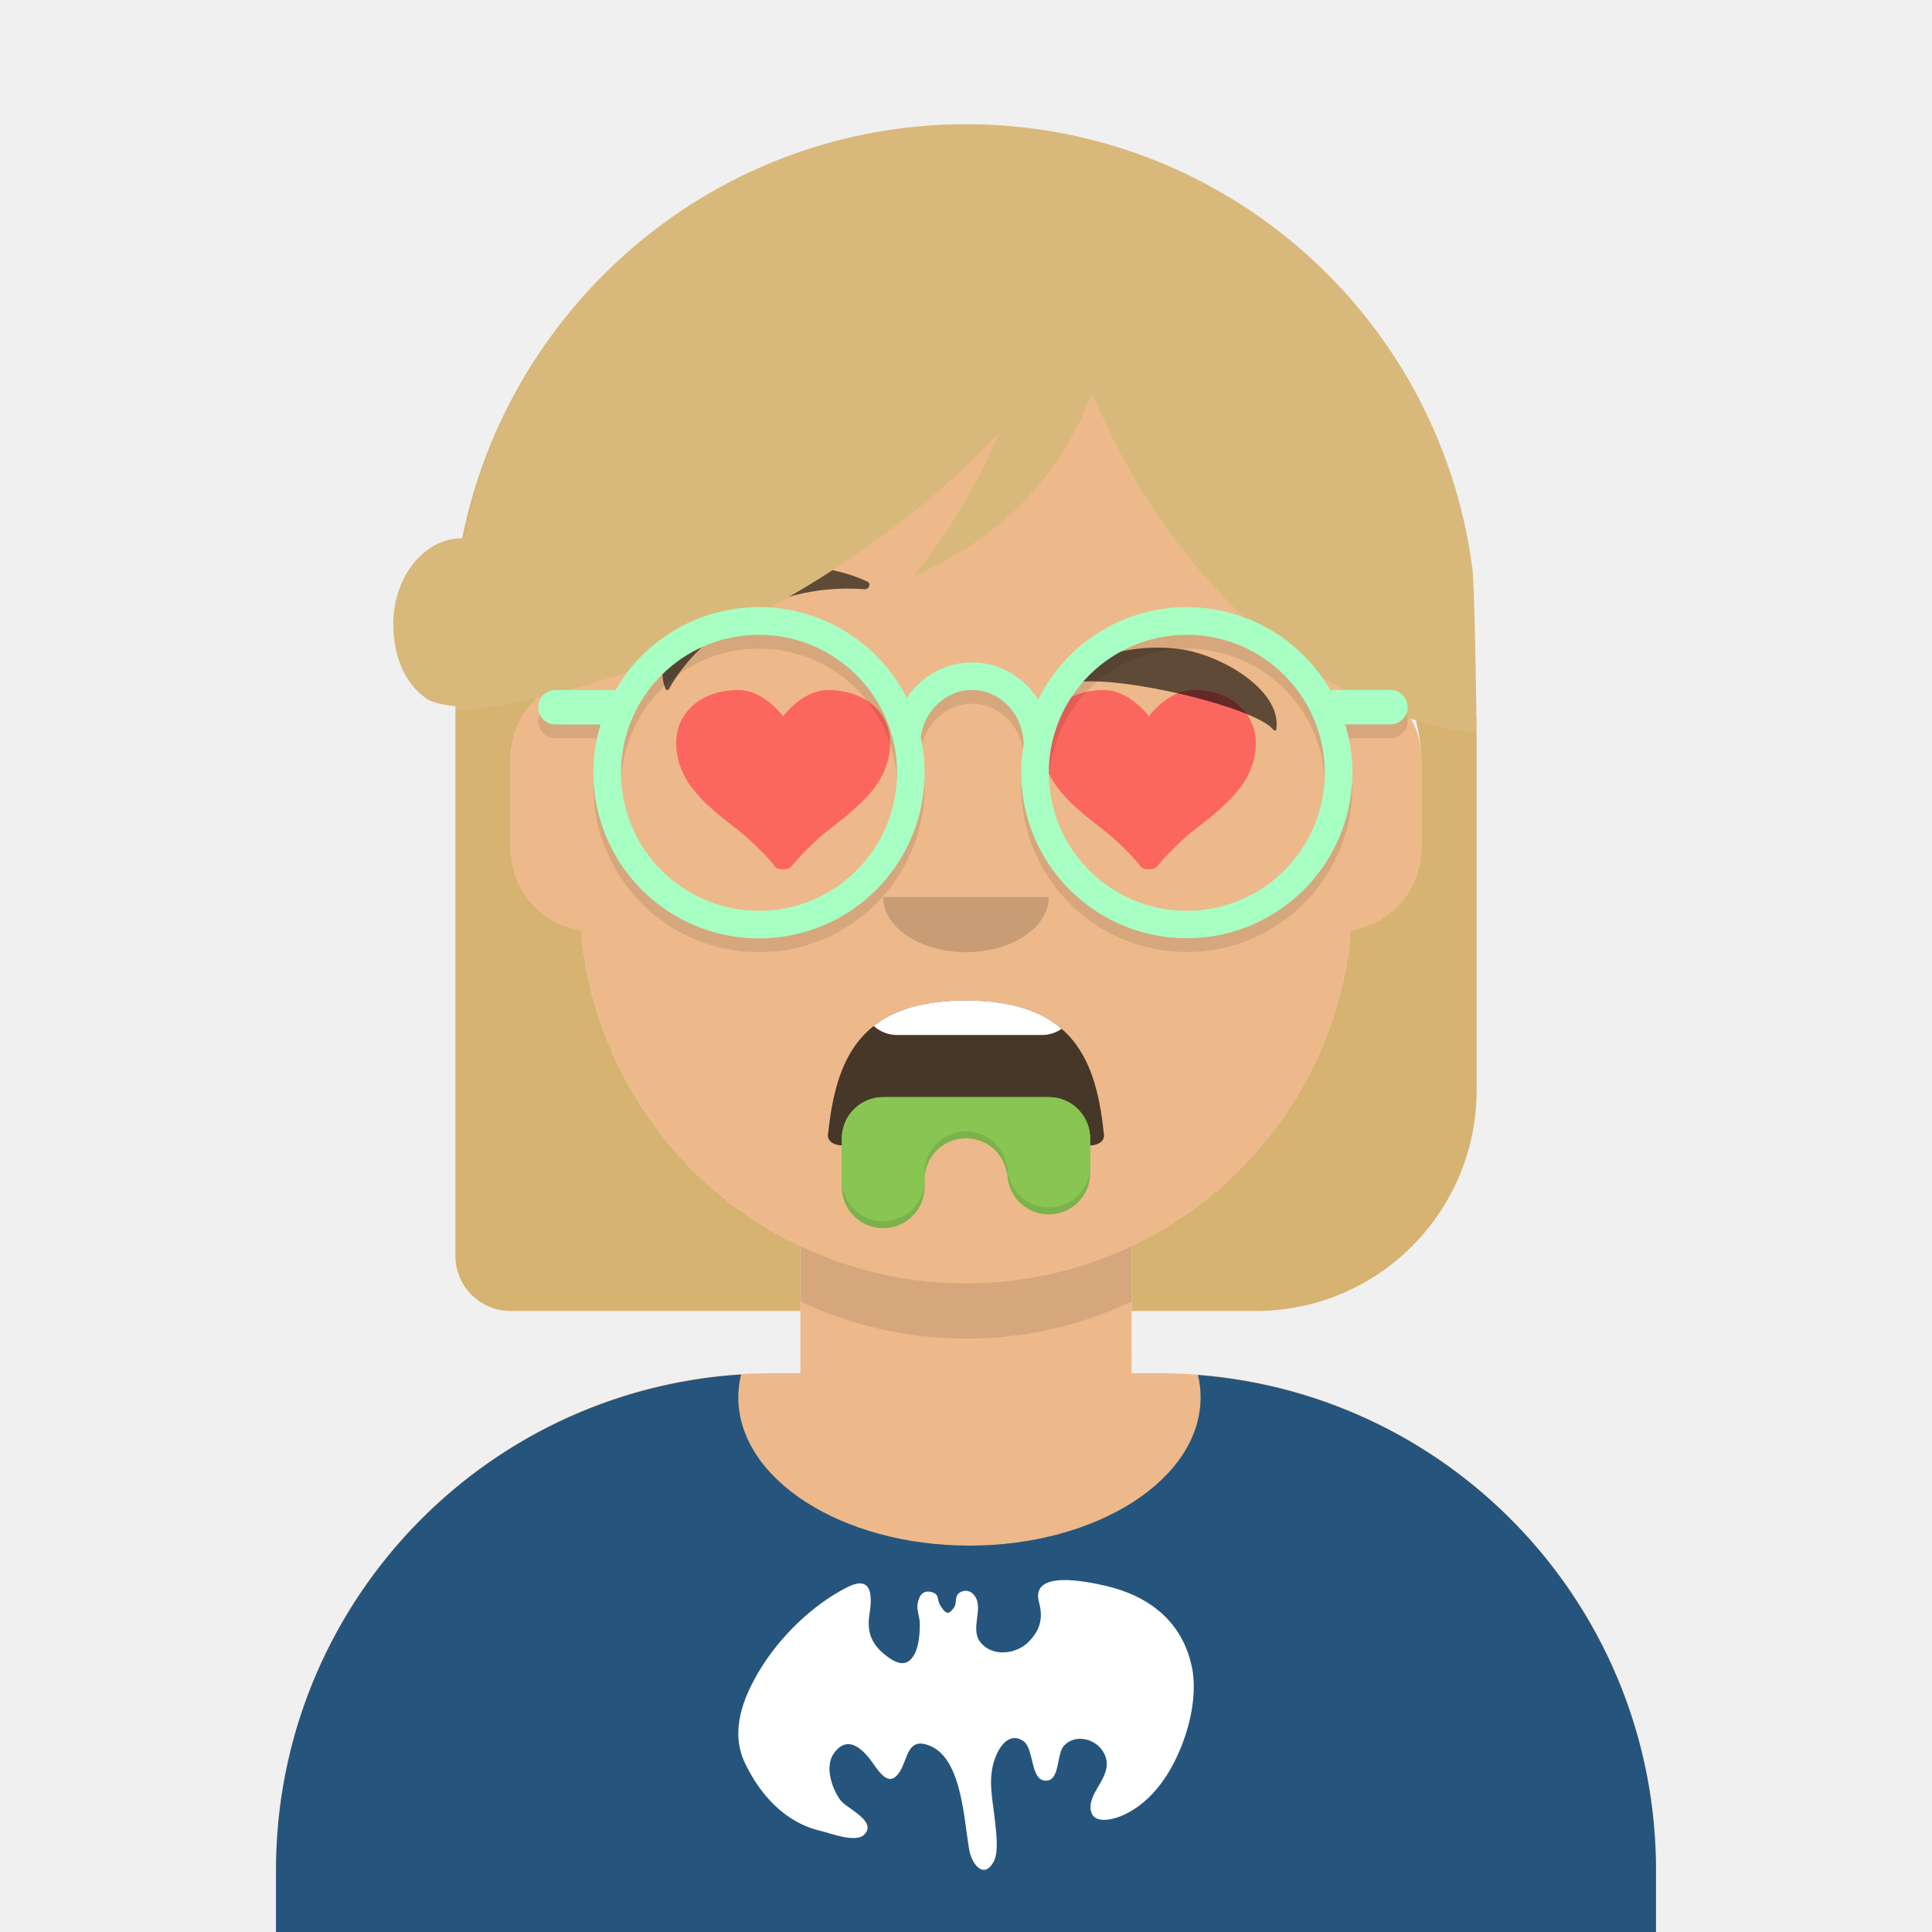
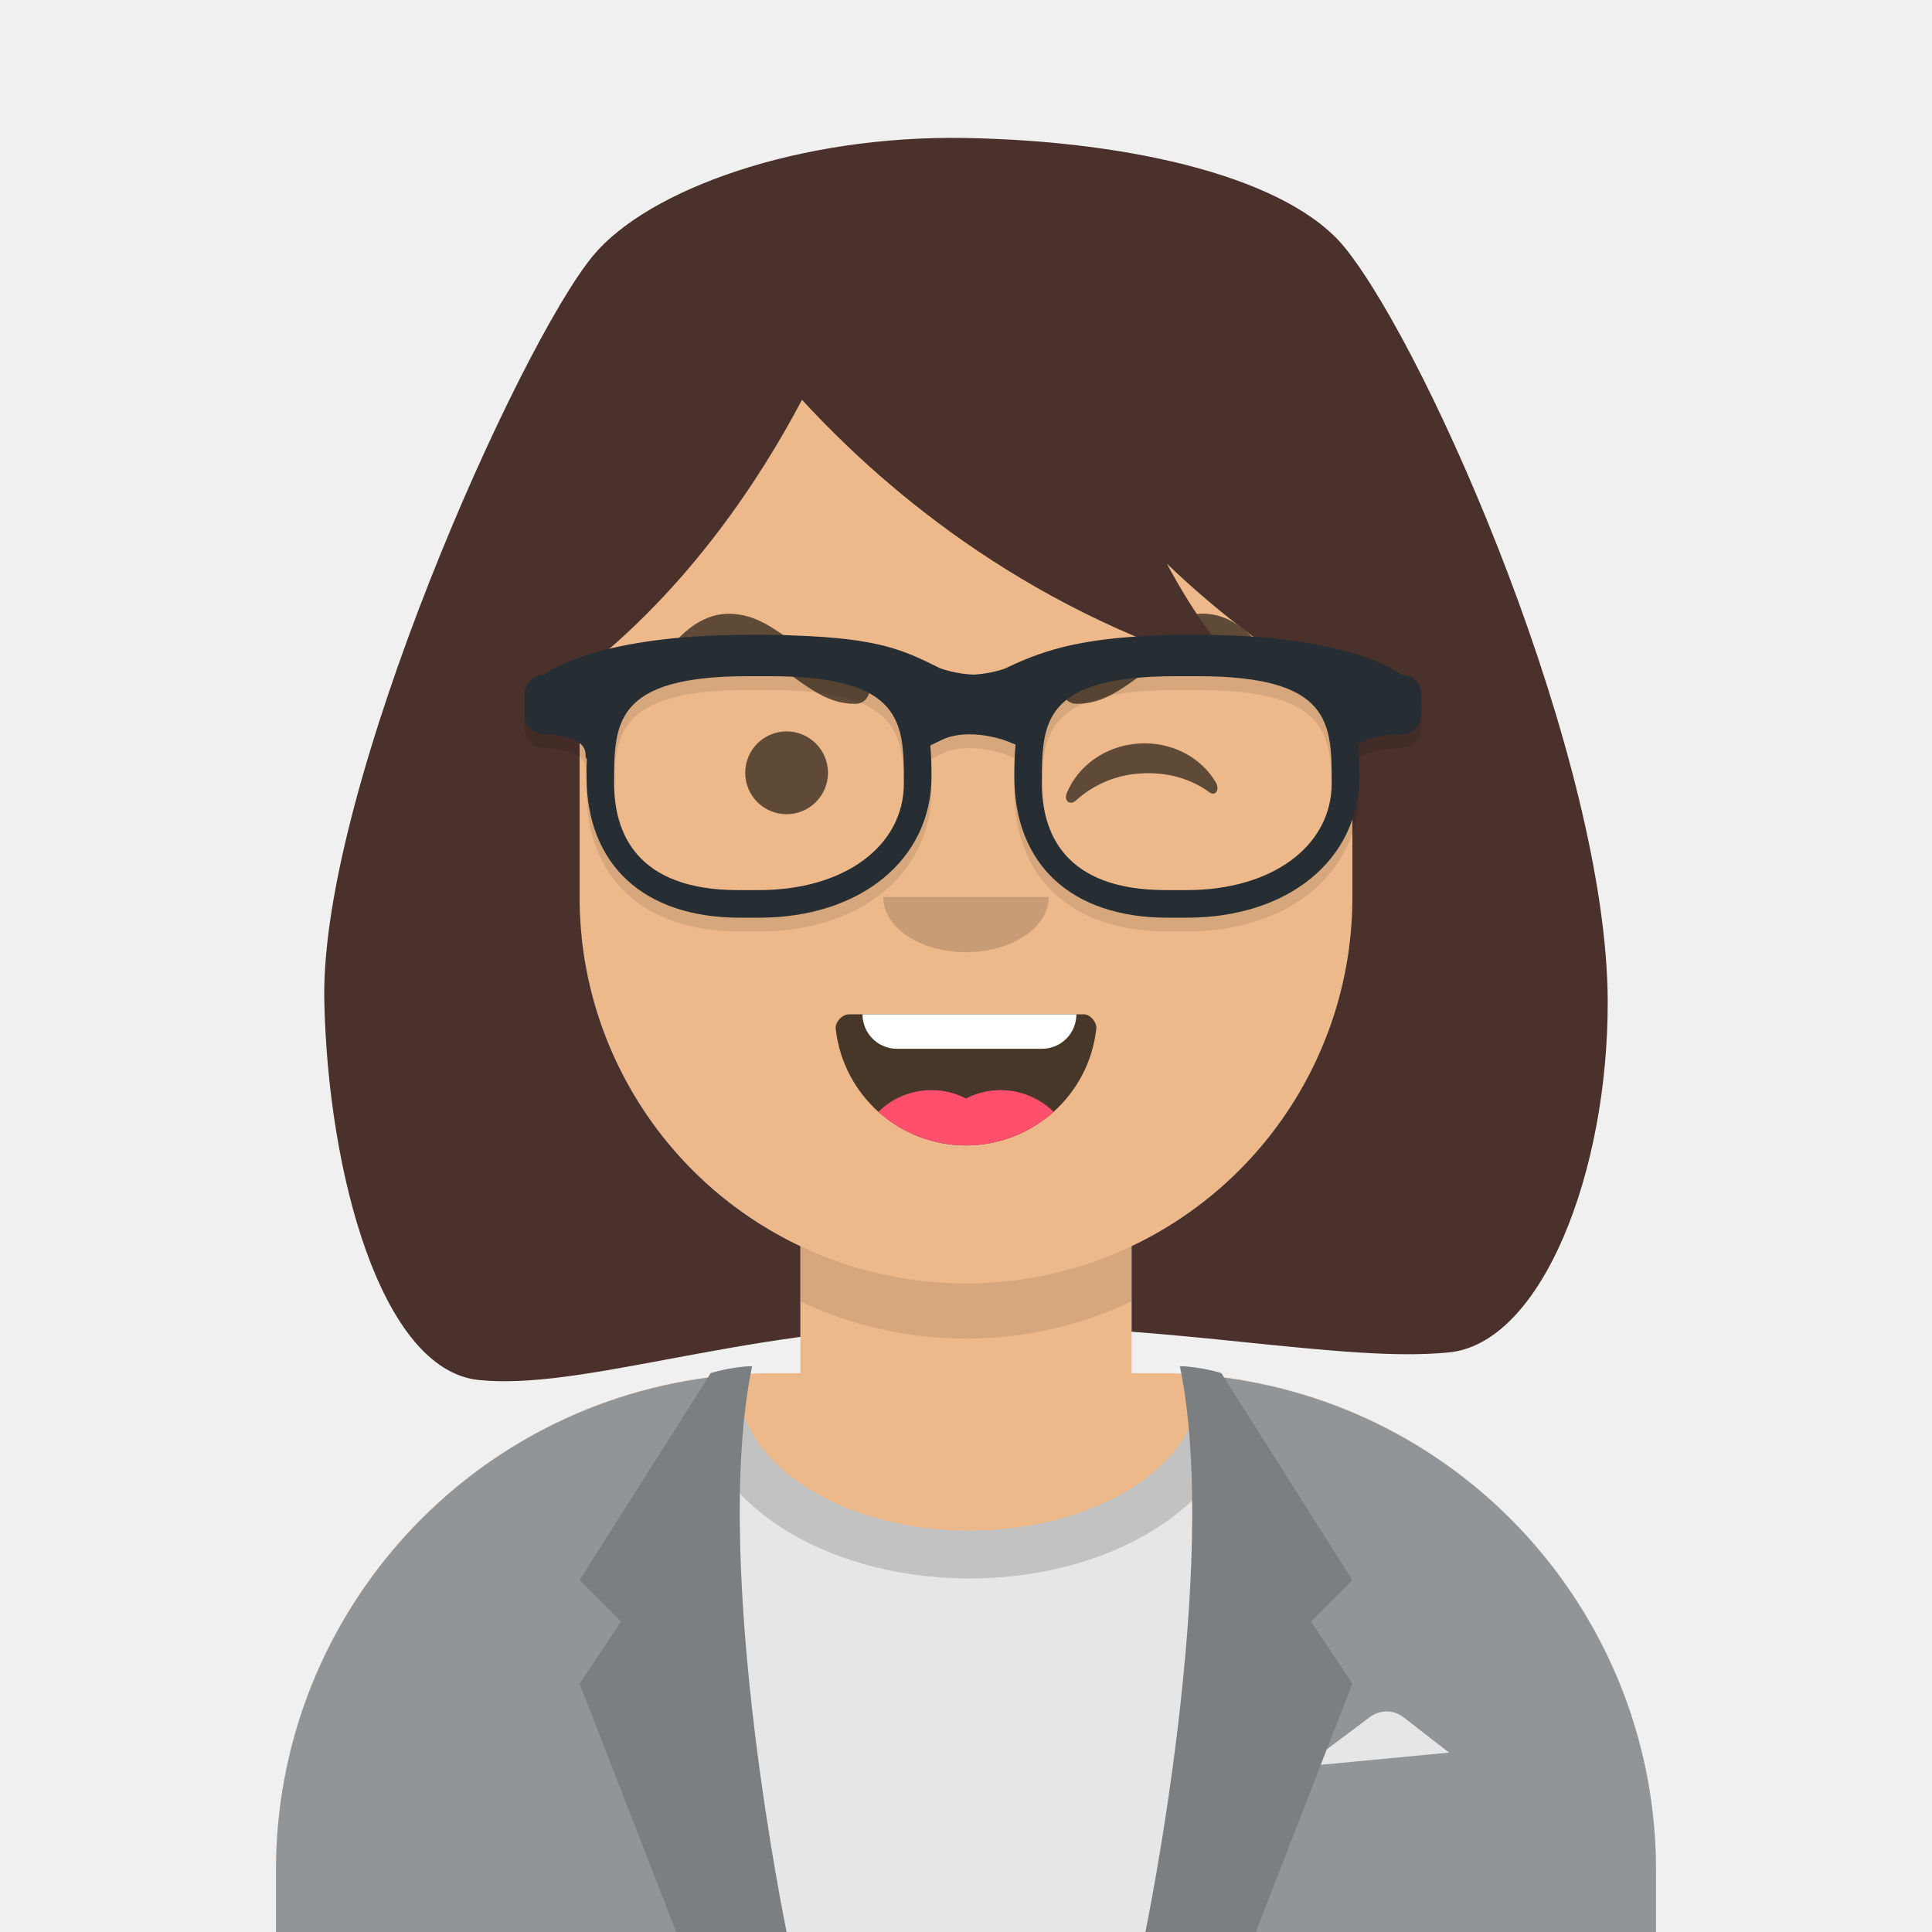
<svg xmlns="http://www.w3.org/2000/svg" viewBox="0 0 280 280" fill="none" shape-rendering="auto">
  <mask id="viewboxMask">
    <rect width="280" height="280" rx="0" ry="0" x="0" y="0" fill="#fff" />
  </mask>
  <g mask="url(#viewboxMask)">
    <g transform="translate(8)">
      <path d="M132 36a56 56 0 0 0-56 56v6.17A12 12 0 0 0 66 110v14a12 12 0 0 0 10.3 11.88 56.04 56.04 0 0 0 31.7 44.73v18.4h-4a72 72 0 0 0-72 72v9h200v-9a72 72 0 0 0-72-72h-4v-18.39a56.04 56.04 0 0 0 31.7-44.73A12 12 0 0 0 198 124v-14a12 12 0 0 0-10-11.83V92a56 56 0 0 0-56-56Z" fill="#edb98a" />
      <path d="M108 180.61v8a55.79 55.79 0 0 0 24 5.39c8.59 0 16.73-1.93 24-5.39v-8a55.79 55.79 0 0 1-24 5.39 55.79 55.79 0 0 1-24-5.39Z" fill="#000" fill-opacity=".1" />
      <g transform="translate(0 170)">
-         <path d="M132.5 54C151 54 166 44.37 166 32.5c0-1.1-.13-2.18-.38-3.23A72 72 0 0 1 232 101.05V110H32v-8.95A72 72 0 0 1 99.4 29.2a14.1 14.1 0 0 0-.4 3.3C99 44.37 114 54 132.5 54Z" fill="#25557c" />
-         <g transform="translate(77 58)">
-           <path fill-rule="evenodd" clip-rule="evenodd" d="M87.69 13.4c-1.4-6.43-6.21-10.15-12.5-11.58-2.53-.58-10.92-2.4-9.61 2.4.6 2.18.26 3.97-1.55 5.77-1.77 1.76-5.24 2.2-6.96-.01-1.47-1.9.43-4.72-.72-6.57-.44-.71-1.21-1.08-2.03-.73-1.14.5-.53 1.56-1.07 2.32-.85 1.2-1.24.83-2-.37-.49-.76-.02-1.58-1.26-1.9-1.43-.37-1.9.83-2.03 1.92-.08.69.32 1.8.34 2.5.03 1.35-.1 3.31-.73 4.52-1.12 2.14-2.7 1.45-4.38.1-1.98-1.6-2.56-3.39-2.18-5.82.46-2.92.3-5.71-3.28-3.89-5.02 2.57-9.68 7.14-12.59 11.92-2.44 4.02-4.36 8.9-2.2 13.48 2.21 4.67 5.86 8.69 10.97 9.88 1.32.3 5.09 1.81 6.34.55 1.95-1.96-2.54-3.78-3.43-4.97-1.26-1.7-2.34-4.92-.96-6.83 1.76-2.43 3.6-1.08 5.05.64 1.13 1.35 2.75 4.82 4.5 2.02 1.21-1.93 1.1-5.1 4.4-3.72 4.73 1.98 4.87 11.12 5.71 15.3.37 1.82 2.04 4.06 3.47 1.52.8-1.4.37-4.42.22-5.86-.3-2.99-1.08-5.92-.1-8.88.55-1.71 2-4.16 4.12-2.84 1.73 1.06 1 5.81 3.35 5.8 2.07 0 1.5-3.79 2.6-5.04 1.69-1.9 4.92-1 5.92 1.25 1.33 3.03-2.2 5.13-2.05 7.79.16 2.59 3.5 1.58 4.9.92 2.87-1.35 5.11-3.85 6.67-6.57 2.4-4.2 4.13-10.22 3.08-15.03" fill="#fff" />
-         </g>
+         <path d="M132.5 51.83c18.5 0 33.5-9.62 33.5-21.48 0-.36-.01-.7-.04-1.06A72 72 0 0 1 232 101.04V110H32v-8.95a72 72 0 0 1 67.05-71.83c-.03.37-.05.75-.05 1.13 0 11.86 15 21.48 33.5 21.48Z" fill="#E6E6E6" />
+         <path d="M132.5 58.76c21.89 0 39.63-12.05 39.63-26.91 0-.6-.02-1.2-.08-1.8-2-.33-4.03-.59-6.1-.76.04.35.05.7.05 1.06 0 11.86-15 21.48-33.5 21.48S99 42.2 99 30.35c0-.38.02-.76.05-1.13-2.06.14-4.08.36-6.08.67-.07.65-.1 1.3-.1 1.96 0 14.86 17.74 26.91 39.63 26.91Z" fill="#000" fill-opacity=".16" />
+         <path d="M100.78 29.12 101 28c-2.96.05-6 1-6 1l-.42.66A72.01 72.01 0 0 0 32 101.06V110h74s-10.7-51.56-5.24-80.8l.02-.08ZM158 110s11-53 5-82c2.96.05 6 1 6 1l.42.66a72.01 72.01 0 0 1 62.58 71.4V110h-74Z" fill="#929598" />
+         <path d="M101 28c-6 29 5 82 5 82H90L76 74l6-9-6-6 19-30s3.04-.95 6-1ZM163 28c6 29-5 82-5 82h16l14-36-6-9 6-6-19-30s-3.04-.95-6-1Z" fill-rule="evenodd" clip-rule="evenodd" fill="#000" fill-opacity=".15" />
+         <path d="m183.42 85.77.87-2.24 6.27-4.7a4 4 0 0 1 4.85.05l6.6 5.12-18.59 1.77Z" fill="#E6E6E6" />
      </g>
      <g transform="translate(78 134)">
-         <path fill-rule="evenodd" clip-rule="evenodd" d="M34 30.4C35.14 19.9 38.24 11 54 11c15.76 0 18.92 8.96 20 19.5.08.84-.83 1.5-1.96 1.5-6.69 0-9.37-1.5-18.05-1.5-8.7 0-13.24 1.5-17.9 1.5-1.15 0-2.2-.55-2.1-1.6Z" fill="#000" fill-opacity=".7" />
-         <path d="M67.86 15.1c-.8.57-1.8.9-2.86.9H44c-1.3 0-2.49-.5-3.38-1.31C43.56 12.38 47.8 11 54 11c6.54 0 10.9 1.54 13.86 4.1Z" fill="#fff" />
-         <path d="M42 25a6 6 0 0 0-6 6v7a6 6 0 0 0 12 0v-2h.08a6 6 0 0 1 11.84 0H60a6 6 0 0 0 12 0v-5a6 6 0 0 0-6-6H42Z" fill="#7BB24B" />
-         <path d="M72 31a6 6 0 0 0-6-6H42a6 6 0 0 0-6 6v6a6 6 0 0 0 12 0v-2h.08a6 6 0 0 1 11.84 0H60a6 6 0 0 0 12 0v-4Z" fill="#88C553" />
+         <path fill-rule="evenodd" clip-rule="evenodd" d="M35.12 15.13a19 19 0 0 0 37.77-.09c.08-.77-.77-2.04-1.85-2.04H37.1C36 13 35 14.18 35.12 15.13Z" fill="#000" fill-opacity=".7" />
+         <path d="M70 13H39a5 5 0 0 0 5 5h21a5 5 0 0 0 5-5Z" fill="#fff" />
+         <path d="M66.7 27.14A10.96 10.96 0 0 0 54 25.2a10.95 10.95 0 0 0-12.7 1.94A18.93 18.93 0 0 0 54 32c4.88 0 9.33-1.84 12.7-4.86Z" fill="#FF4F6D" />
      </g>
      <g transform="translate(104 122)">
        <path fill-rule="evenodd" clip-rule="evenodd" d="M16 8c0 4.42 5.37 8 12 8s12-3.58 12-8" fill="#000" fill-opacity=".16" />
      </g>
      <g transform="translate(76 90)">
-         <path d="M35.96 10c-2.55 0-5.08 1.98-6.46 3.82-1.39-1.84-3.9-3.82-6.46-3.82-5.49 0-9.04 3.33-9.04 7.64 0 5.73 4.41 9.13 9.04 12.74 1.66 1.23 4.78 4.4 5.17 5.1.38.68 2.1.7 2.58 0 .48-.73 3.51-3.87 5.17-5.1 4.63-3.6 9.04-7 9.04-12.74 0-4.3-3.55-7.64-9.04-7.64ZM88.96 10c-2.55 0-5.08 1.98-6.46 3.82-1.39-1.84-3.9-3.82-6.46-3.82-5.49 0-9.04 3.33-9.04 7.64 0 5.73 4.41 9.13 9.04 12.74 1.65 1.23 4.78 4.4 5.17 5.1.38.68 2.1.7 2.58 0 .48-.73 3.51-3.87 5.17-5.1 4.63-3.6 9.04-7 9.04-12.74 0-4.3-3.55-7.64-9.04-7.64Z" fill="#FF5353" fill-opacity=".8" />
+         <g fill="#000" fill-opacity=".6">
+           <path d="M36 22a6 6 0 1 1-12 0 6 6 0 0 1 12 0Z" />
+           <path fill-rule="evenodd" clip-rule="evenodd" d="M70.6 24.96c1.59-3.92 5.55-6.86 10.37-7.2 4.8-.33 9.12 2 11.24 5.64.63 1.09-.1 2.06-.93 1.43-2.6-1.93-6.15-3-10-2.73A15.13 15.13 0 0 0 71.95 26c-.84.78-1.81.1-1.35-1.04Z" />
+         </g>
      </g>
      <g transform="translate(76 82)">
-         <path d="m22.77 1.58.9-.4C28.93-.91 36.88-.03 41.73 2.3c.57.27.18 1.15-.4 1.1-14.92-1.14-24.96 8.15-28.37 14.45-.1.18-.41.2-.49.03-2.3-5.32 4.45-13.98 10.3-16.3ZM87 12.07c5.75.77 14.74 5.8 13.99 11.6-.03.2-.31.26-.44.1-2.49-3.2-21.71-7.87-28.71-6.9-.64.1-1.07-.57-.63-.98 3.75-3.54 10.62-4.52 15.78-3.82Z" fill-rule="evenodd" clip-rule="evenodd" fill="#000" fill-opacity=".6" />
+         <path d="M15.61 15.18c4.24-5.76 6.88-5.48 13.31-.62l.67.5C34.41 18.73 36.7 20 40 20a2 2 0 1 0 0-4c-2.07 0-3.9-1.02-7.99-4.12l-.68-.52C27.57 8.53 25.37 7.3 22.63 7c-3.68-.4-7.05 1.48-10.24 5.83a2 2 0 1 0 3.22 2.36ZM96.39 15.18c-4.24-5.76-6.88-5.48-13.31-.62l-.67.5C77.58 18.73 75.29 20 72 20a2 2 0 1 1 0-4c2.07 0 3.9-1.02 7.99-4.12l.68-.52c3.76-2.83 5.96-4.07 8.7-4.37 3.68-.4 7.05 1.48 10.24 5.83a2 2 0 1 1-3.22 2.36Z" fill="#000" fill-opacity=".6" />
      </g>
      <g transform="translate(-1)">
-         <path d="M50 90.5c0 4.55 1.7 8.64 4.85 10.77.9.61 2.47.93 4.15 1.07V182a8 8 0 0 0 8 8h42v-9.39a56.03 56.03 0 0 1-31.8-45.74A12 12 0 0 1 67 123v-13c0-3.5 1.5-6.63 3.87-8.83 11.54-2.61 24.1-7.53 36.47-14.67 12.13-7 22.5-15.24 30.48-23.75a87.36 87.36 0 0 1-12.45 20.78c12.68-5.52 21.3-14.4 25.9-26.63.37.92.76 1.84 1.17 2.76 10.26 23.03 27.88 39.36 45.77 44.74.5 2.11.79 4.08.79 5.6v13a12 12 0 0 1-10.2 11.87A56.03 56.03 0 0 1 157 180.6V190h18a32 32 0 0 0 32-32v-54.12c0-.07 0-.17-.03-.28-.07-5.64-.28-18.87-.6-21.37A74.01 74.01 0 0 0 132.99 18c-36.08 0-66.14 25.83-73 60-5.52 0-10 5.6-10 12.5Z" fill="#d6b370" />
-         <path d="M152.44 59.66c11.94 26.81 33.86 44.53 54.56 46.5V92A74 74 0 0 0 60.32 78H60c-5.52 0-10 5.6-10 12.5 0 6.48 3.95 11.81 9 12.44v.15l.95-.1H60a8.1 8.1 0 0 0 1.9-.22C75.7 101 91.68 95.54 107.34 86.5c12.13-7 22.5-15.24 30.48-23.75a87.36 87.36 0 0 1-12.45 20.78c12.68-5.52 21.3-14.4 25.9-26.63.37.92.76 1.84 1.17 2.76Z" fill="#fff" fill-opacity=".08" />
+         <path d="M40 145c-.62-30.84 28.32-95.2 39-108 7.92-9.5 29.7-17.45 54-17 24.3.45 46.86 5.81 55 16 12.32 15.43 37.87 74.08 38 109 .1 24.8-9.54 49.66-23 51-7.6.76-17.26-.23-28.86-1.4-5.3-.55-11.02-1.13-17.14-1.6V180.6A56 56 0 0 0 189 130v-28.44a130.34 130.34 0 0 1-26.9-19.88c3.35 6.24 7.19 11.9 11.51 16.2-30.57-8.59-51.71-26.16-64.38-39.94C103.39 69.02 92.96 85.23 77 97.57V130a56 56 0 0 0 32 50.61v13.14c-6.95.95-13.41 2.16-19.36 3.27-10.85 2.02-19.98 3.73-27.26 2.98-14.22-1.47-21.88-30.2-22.38-55Z" fill="#4a312c" />
      </g>
      <g transform="translate(49 72)" />
      <g transform="translate(62 42)">
        <g fill-rule="evenodd" clip-rule="evenodd">
-           <path d="M40 96a24 24 0 0 1-22.96-31H10.5a2.5 2.5 0 0 1 0-5h8c.23 0 .45.03.66.09a24 24 0 0 1 42.26 1.06A11.36 11.36 0 0 1 70.86 56c4.01 0 7.55 2.14 9.6 5.4a24 24 0 0 1 42.38-1.31c.2-.06.43-.1.66-.1h8a2.5 2.5 0 1 1 0 5h-6.54a24 24 0 1 1-46.6 2.83c-.08-4.37-3.45-7.83-7.5-7.83-3.73 0-6.89 2.94-7.42 6.83A24 24 0 0 1 40 96Zm0-4a20 20 0 1 0 0-40 20 20 0 0 0 0 40Zm82-20a20 20 0 1 1-40 0 20 20 0 0 1 40 0Z" fill="#000" fill-opacity=".1" />
-           <path d="M40 94a24 24 0 0 1-22.96-31H10.5a2.5 2.5 0 0 1 0-5h8c.23 0 .45.03.66.09a24 24 0 0 1 42.26 1.06A11.36 11.36 0 0 1 70.86 54c4.01 0 7.55 2.14 9.6 5.4a24 24 0 0 1 42.38-1.31c.2-.06.43-.1.66-.1h8a2.5 2.5 0 1 1 0 5h-6.54a24 24 0 1 1-46.6 2.84c-.08-4.37-3.45-7.83-7.5-7.83-3.73 0-6.89 2.94-7.42 6.83A24 24 0 0 1 40 94Zm0-4a20 20 0 1 0 0-40 20 20 0 0 0 0 40Zm82-20a20 20 0 1 1-40 0 20 20 0 0 1 40 0Z" fill="#a7ffc4" />
+           <path d="M38.5 52c-21.3 0-28.85 5.1-29.55 5.77A2.92 2.92 0 0 0 6 60.66v2.88c0 1.6 1.32 2.89 2.95 2.89 0 0 5.91 0 5.91 2.88 0 .44.07.65.19.68-.04.82-.05 1.66-.05 2.5C15 85.34 23.31 93 37.24 93H40c14.72 0 25-8.43 25-20.5 0-1.5-.04-3-.17-4.46l1.58-.77c.58-.29 1.21-.5 1.9-.64 1.85-.38 3.95-.22 5.99.28.73.18 1.26.35 1.5.45l1.38.55c-.14 1.5-.18 3.04-.18 4.6C77 85.34 85.31 93 99.24 93H102c14.72 0 25-8.43 25-20.5 0-1.54-.04-3.07-.18-4.56 1.74-1.51 6.22-1.51 6.22-1.51a2.92 2.92 0 0 0 2.96-2.89v-2.88c0-1.6-1.32-2.89-2.96-2.89-.69-.67-8.25-5.77-29.54-5.77H100.53c-1.8 0-3.44.07-4.97.2-9.54.54-14.68 2.15-19.92 4.7a17 17 0 0 1-4.56.87 17.01 17.01 0 0 1-4.81-.91l-.42-.2v-.01c-4.94-2.42-8.43-4.13-20.78-4.55a61.2 61.2 0 0 0-3.6-.1H38.5ZM19 73.5C19 64.84 19 58 38.39 58h3.22C61 58 61 64.84 61 73.5 61 82.63 52.36 89 40 89h-3.03C22.12 89 19 80.57 19 73.5Zm62 0c0-8.66 0-15.5 19.39-15.5h3.22C123 58 123 64.84 123 73.5c0 9.13-8.64 15.5-21 15.5h-3.03C84.12 89 81 80.57 81 73.5Z" fill="#000" fill-opacity=".1" />
+           <path d="M38.5 50c-21.3 0-28.85 5.1-29.55 5.77A2.92 2.92 0 0 0 6 58.66v2.88c0 1.6 1.32 2.89 2.95 2.89 0 0 5.91 0 5.91 2.88 0 .44.07.65.19.68-.04.82-.05 1.66-.05 2.5C15 83.34 23.31 91 37.24 91H40c14.72 0 25-8.43 25-20.5 0-1.5-.04-3-.17-4.46l1.58-.77c.58-.29 1.21-.5 1.9-.64 1.85-.38 3.95-.22 5.99.28.73.18 1.26.35 1.5.45l1.38.55c-.14 1.5-.18 3.04-.18 4.6C77 83.34 85.31 91 99.24 91H102c14.72 0 25-8.43 25-20.5 0-1.54-.04-3.07-.18-4.56 1.74-1.51 6.22-1.51 6.22-1.51a2.92 2.92 0 0 0 2.96-2.89v-2.88c0-1.6-1.32-2.89-2.96-2.89-.69-.67-8.25-5.77-29.54-5.77H100.53c-1.8 0-3.44.07-4.97.2-9.54.54-14.68 2.15-19.92 4.7a17 17 0 0 1-4.56.87 17.01 17.01 0 0 1-4.81-.91l-.42-.2v-.01c-4.94-2.42-8.43-4.13-20.78-4.55a61.2 61.2 0 0 0-3.6-.1H38.5ZM19 71.5C19 62.84 19 56 38.39 56h3.22C61 56 61 62.84 61 71.5 61 80.63 52.36 87 40 87h-3.03C22.12 87 19 78.57 19 71.5Zm62 0c0-8.66 0-15.5 19.39-15.5h3.22C123 56 123 62.84 123 71.5c0 9.13-8.64 15.5-21 15.5h-3.03C84.12 87 81 78.57 81 71.5Z" fill="#262e33" />
        </g>
      </g>
    </g>
  </g>
</svg>
